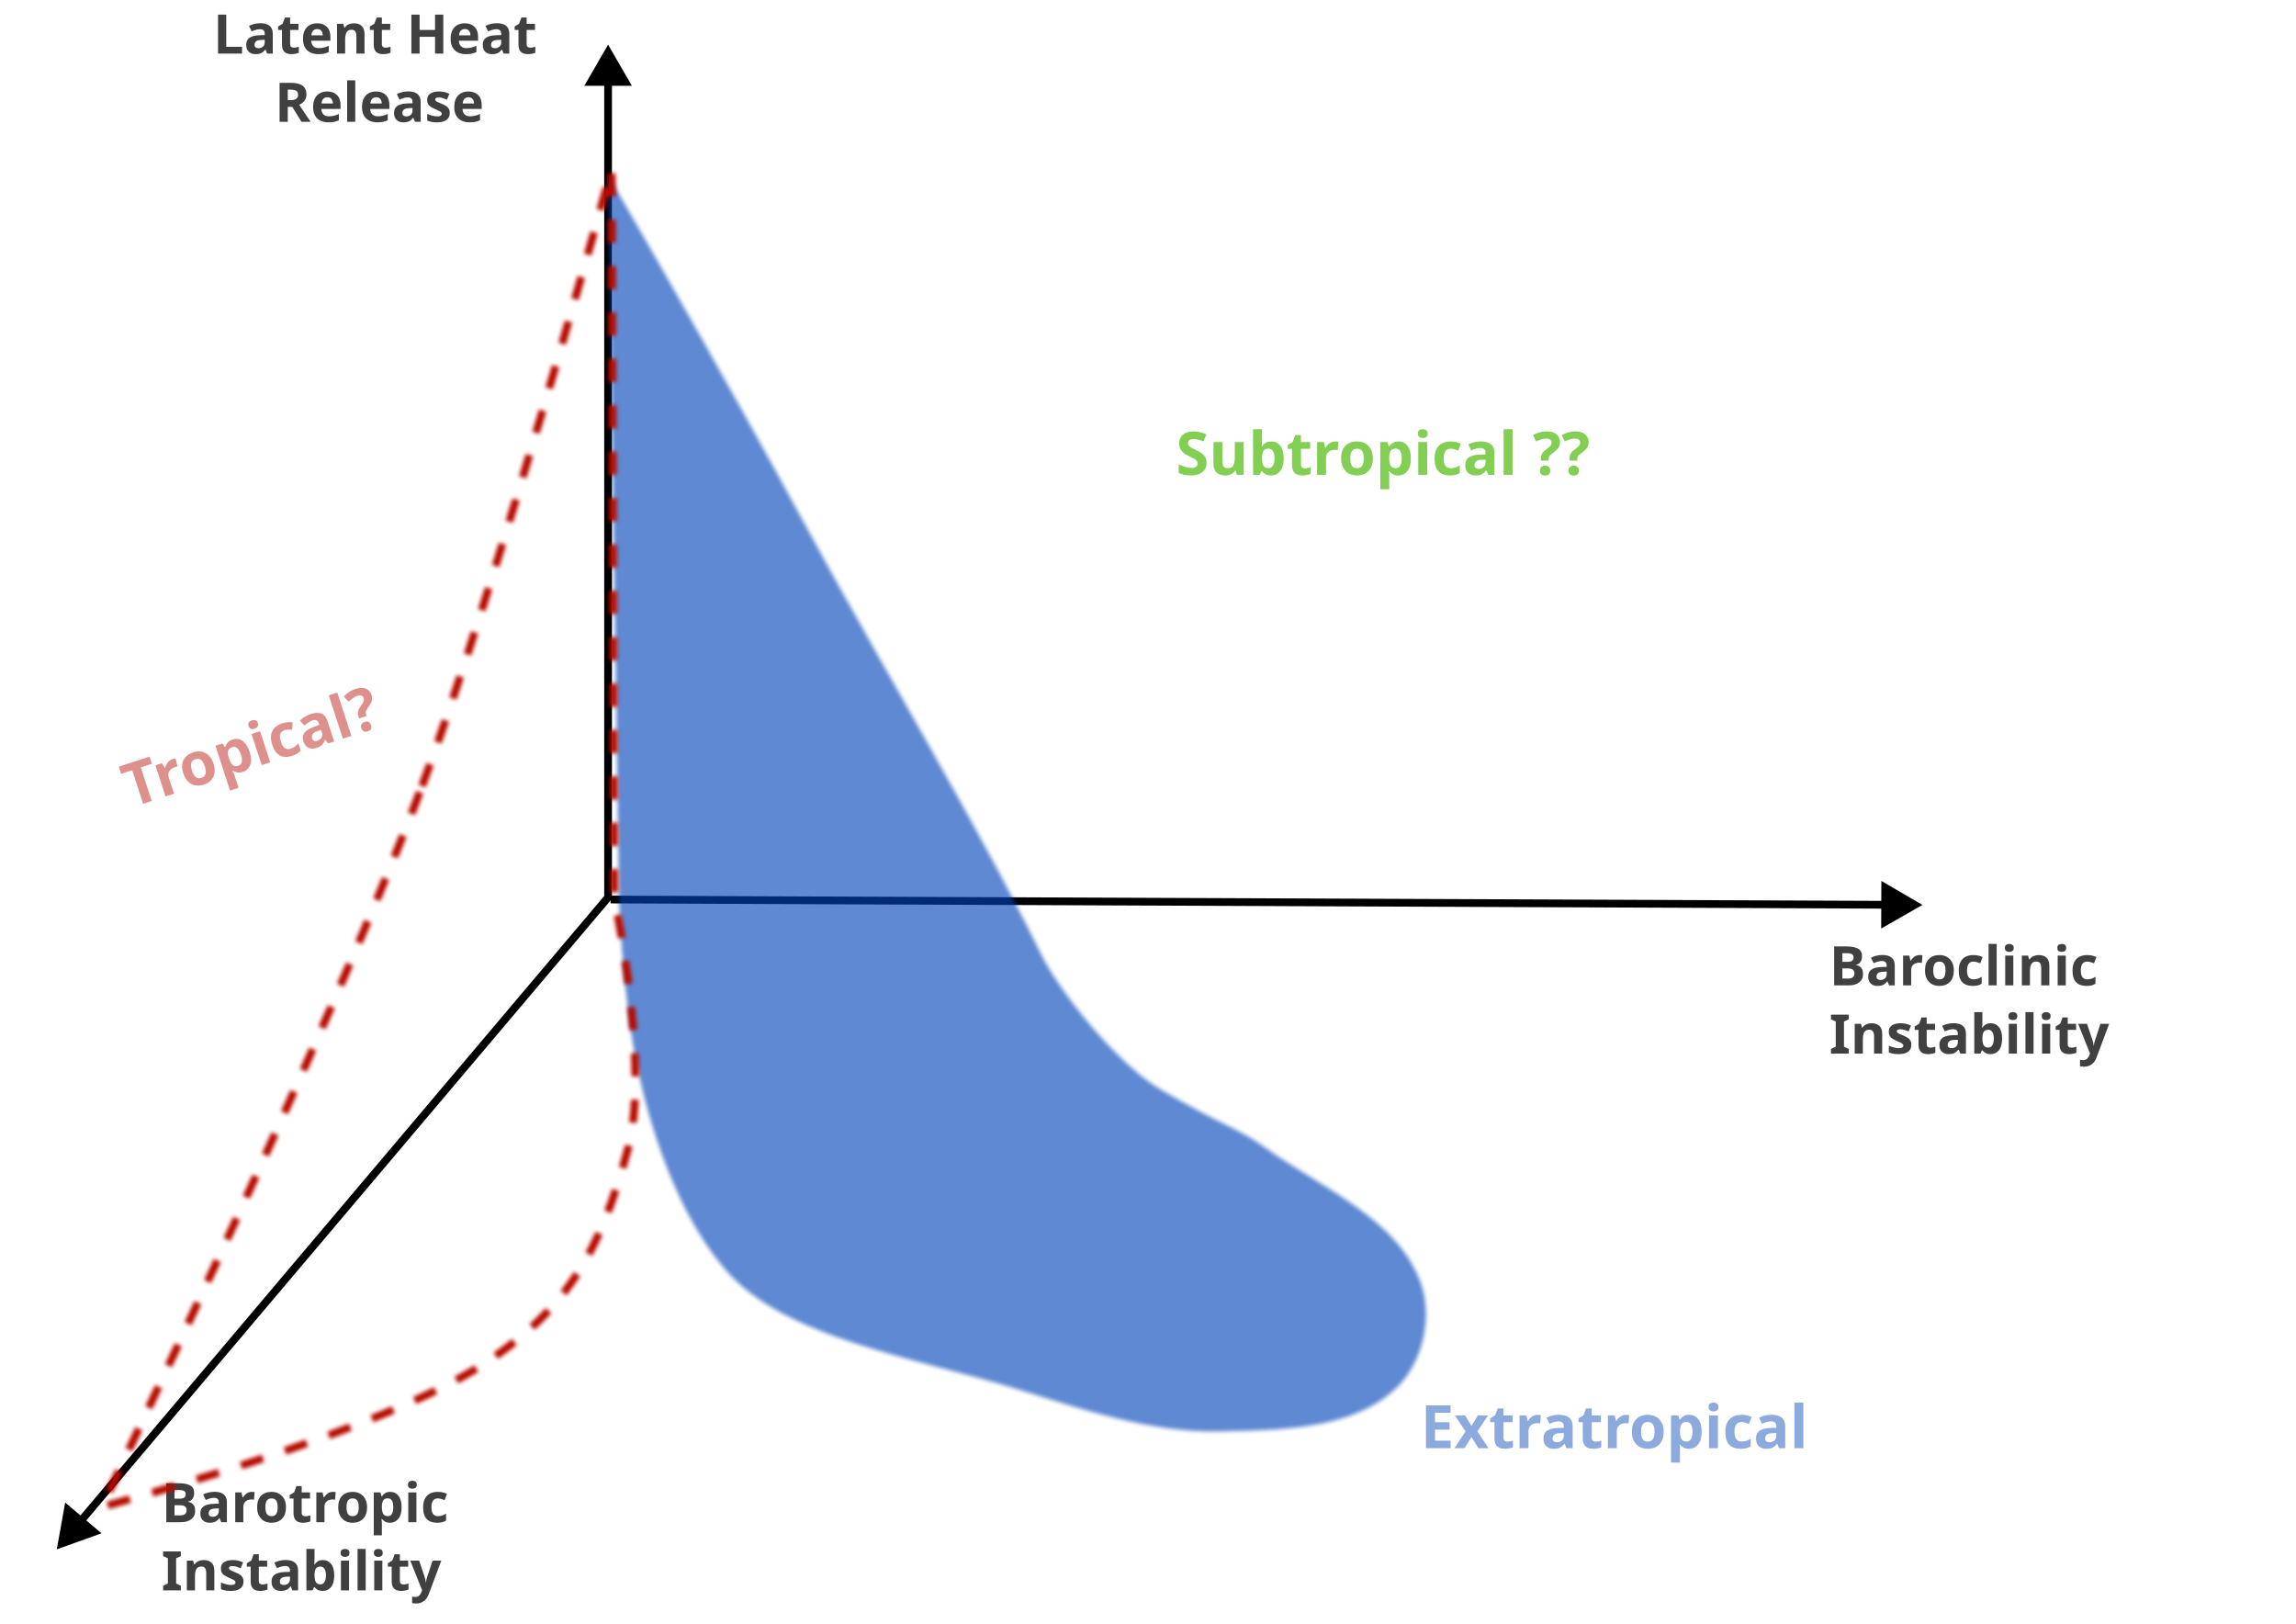
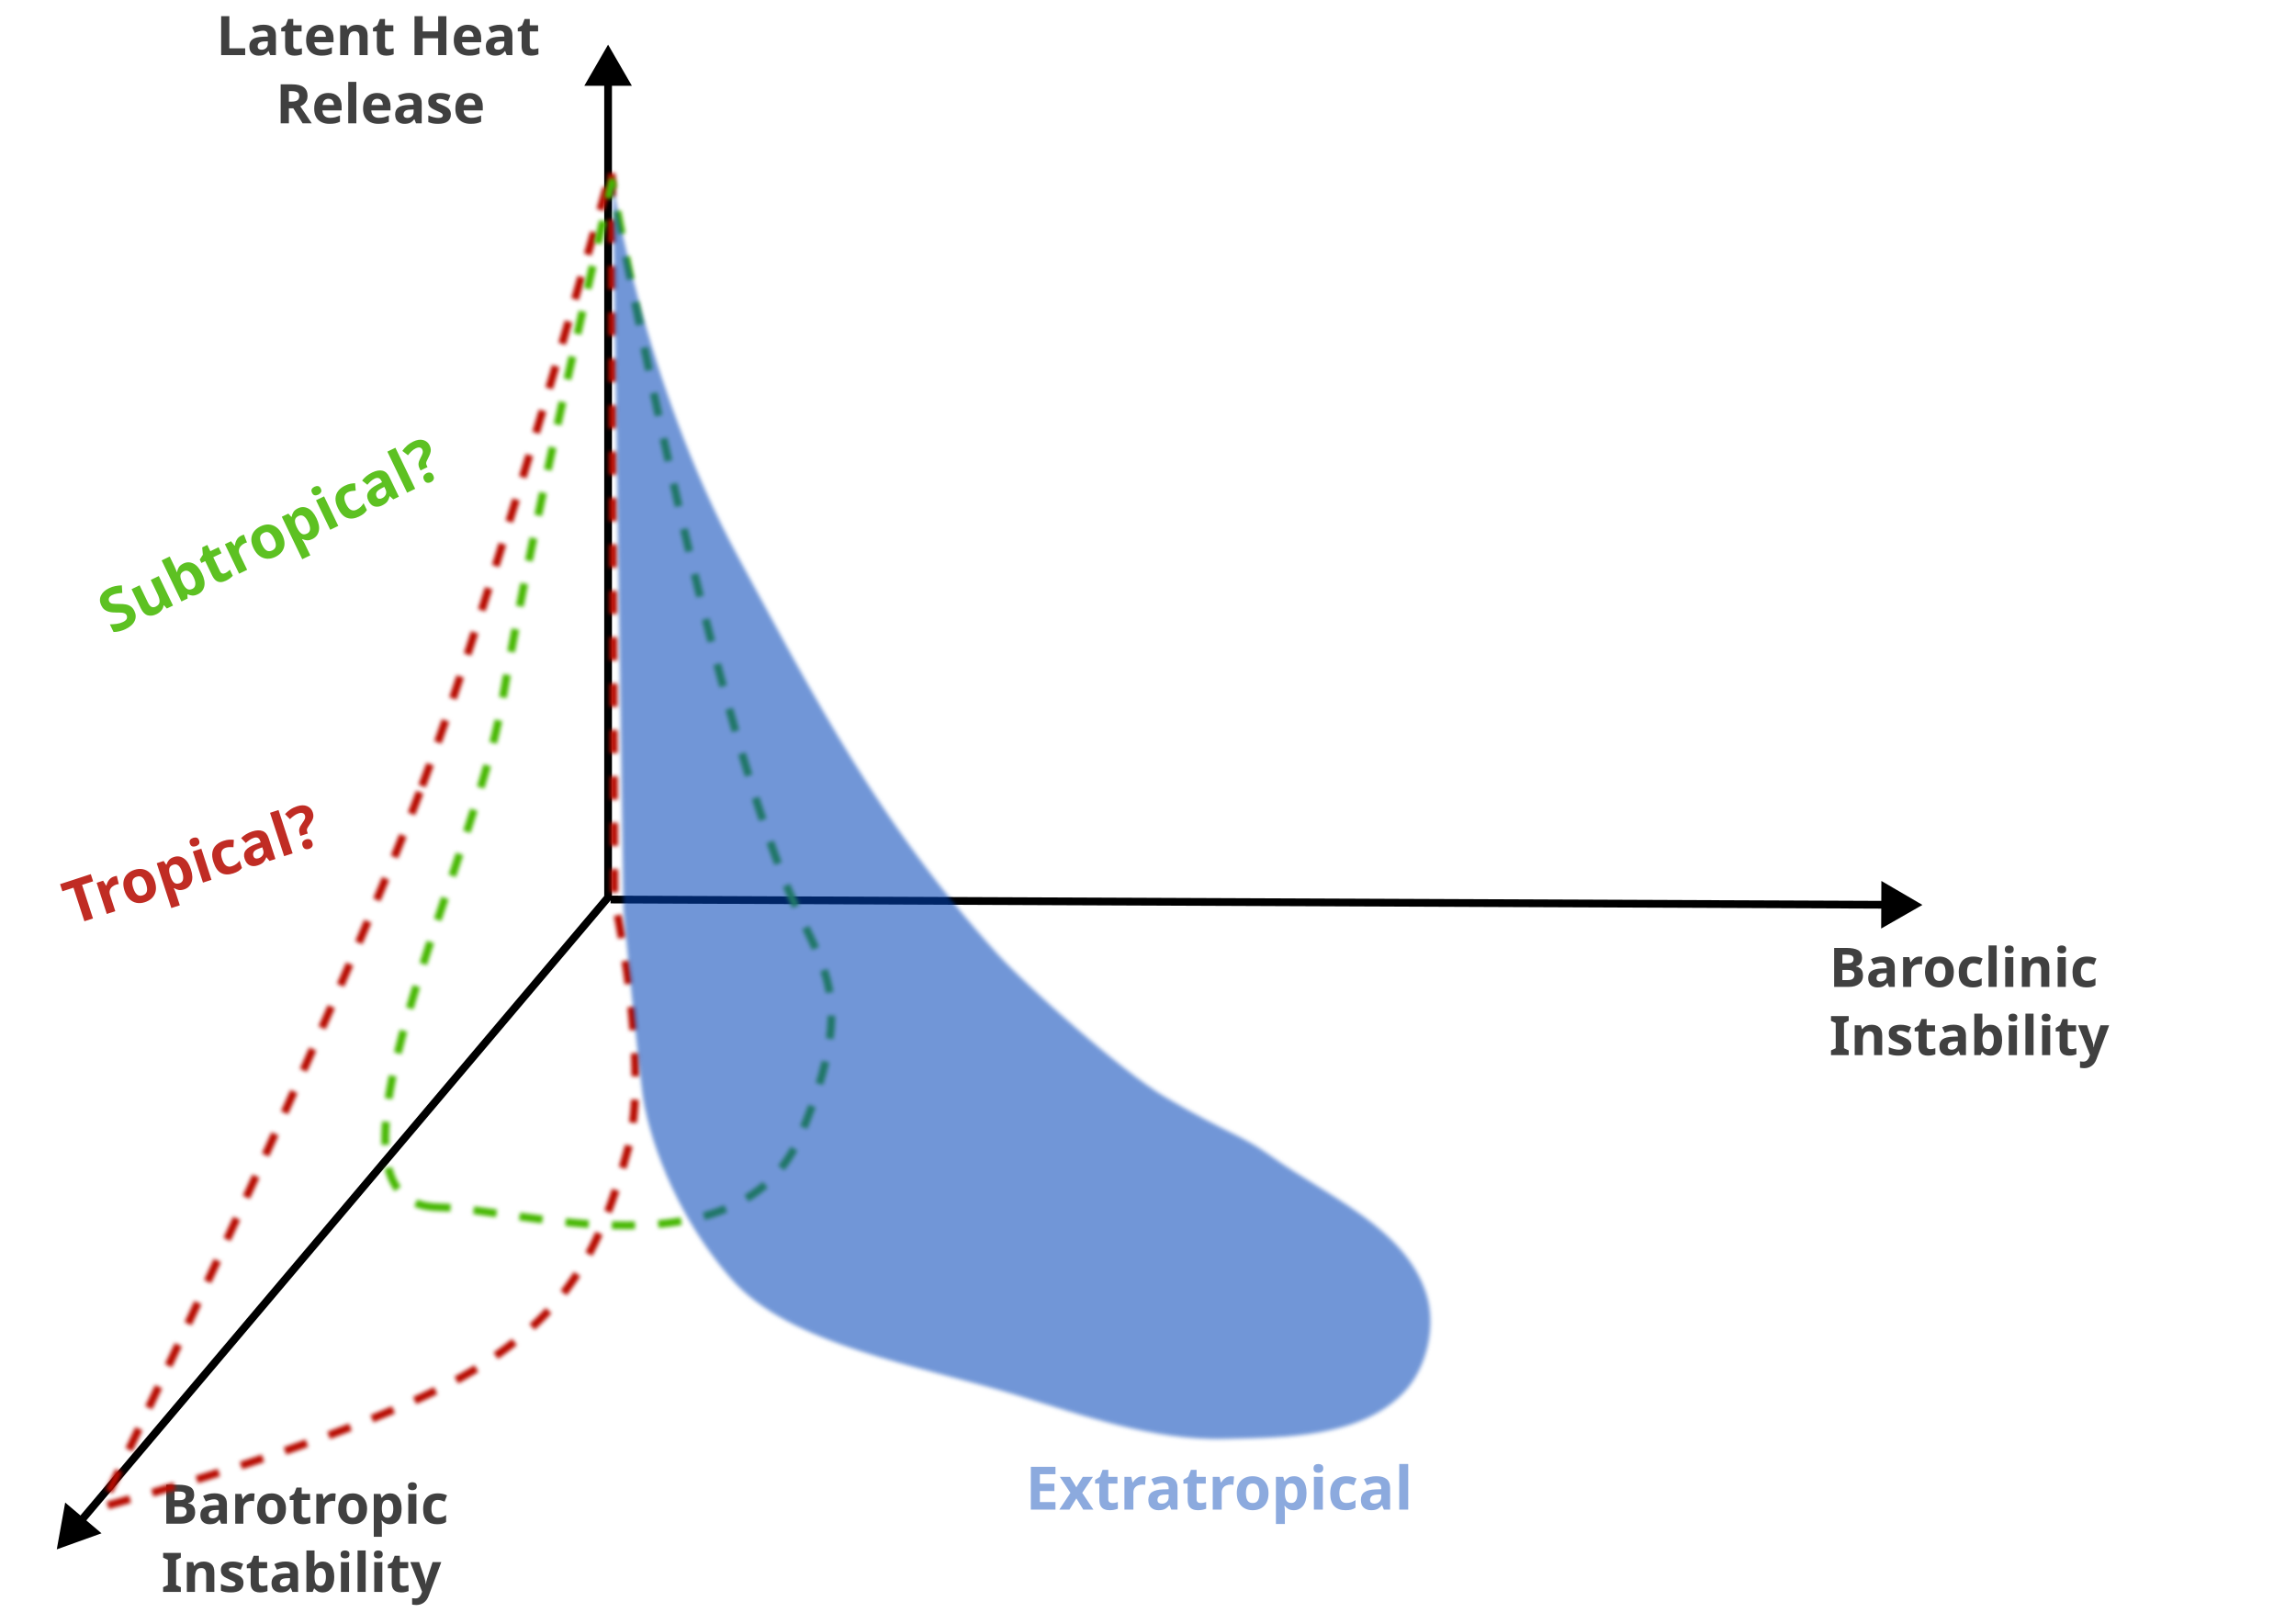
<svg xmlns="http://www.w3.org/2000/svg" width="297mm" height="210mm" viewBox="0 0 1122.52 793.701" version="1.1" id="svg1">
  <defs id="defs1">
    <rect x="353.724" y="33.937" width="214.062" height="77.01" id="rect4" />
    <marker style="overflow:visible" id="marker4" refX="0" refY="0" orient="auto-start-reverse" markerWidth="1" markerHeight="1" viewBox="0 0 1 1" preserveAspectRatio="xMidYMid">
      <path transform="scale(0.5)" style="fill:context-stroke;fill-rule:evenodd;stroke:context-stroke;stroke-width:1pt" d="M 5.77,0 -2.88,5 V -5 Z" id="path4" />
    </marker>
    <marker style="overflow:visible" id="marker3" refX="0" refY="0" orient="auto-start-reverse" markerWidth="1" markerHeight="1" viewBox="0 0 1 1" preserveAspectRatio="xMidYMid">
      <path transform="scale(0.5)" style="fill:context-stroke;fill-rule:evenodd;stroke:context-stroke;stroke-width:1pt" d="M 5.77,0 -2.88,5 V -5 Z" id="path3" />
    </marker>
    <marker style="overflow:visible" id="Triangle" refX="0" refY="0" orient="auto-start-reverse" markerWidth="1" markerHeight="1" viewBox="0 0 1 1" preserveAspectRatio="xMidYMid">
      <path transform="scale(0.5)" style="fill:context-stroke;fill-rule:evenodd;stroke:context-stroke;stroke-width:1pt" d="M 5.77,0 -2.88,5 V -5 Z" id="path135" />
    </marker>
    <rect x="353.724" y="33.937" width="214.062" height="77.01" id="rect4-1" />
    <rect x="353.724" y="33.937" width="214.062" height="77.01" id="rect4-1-8" />
+     <filter style="color-interpolation-filters:sRGB" id="filter5" x="-0.01" y="-0.004" width="1.026" height="1.009">
+       <feGaussianBlur stdDeviation="1.046" id="feGaussianBlur5" />
+     </filter>
+     <filter style="color-interpolation-filters:sRGB" id="filter5-0" x="-0.02" y="-0.009" width="1.04" height="1.017">
+       <feGaussianBlur stdDeviation="1.046" id="feGaussianBlur5-5" />
+     </filter>
    <filter style="color-interpolation-filters:sRGB" id="filter6" x="-0.006" y="-0.004" width="1.013" height="1.008">
      <feGaussianBlur stdDeviation="1.046" id="feGaussianBlur6" />
-     </filter>
-     <filter style="color-interpolation-filters:sRGB" id="filter5" x="-0.01" y="-0.004" width="1.026" height="1.009">
-       <feGaussianBlur stdDeviation="1.046" id="feGaussianBlur5" />
    </filter>
  </defs>
  <g id="layer1">
    <g id="g2" transform="translate(120.0835,32.63139)" style="stroke-width:2.891;stroke-dasharray:none" />
    <path style="opacity:1;fill:none;stroke:#000000;stroke-width:3.78;stroke-linejoin:round;stroke-dasharray:none;stroke-opacity:1;marker-end:url(#Triangle)" d="M 297.296,440.008 V 35.242" id="path2" />
    <path style="fill:none;stroke:#000000;stroke-width:3.78;stroke-linejoin:round;stroke-dasharray:none;stroke-opacity:1;marker-end:url(#marker3)" d="M 297.805,438.058 36.426,747.116" id="path2-7" />
    <path style="fill:none;stroke:#000000;stroke-width:3.78;stroke-linejoin:round;stroke-dasharray:none;stroke-opacity:1;marker-end:url(#marker4)" d="m 298.508,439.704 627.952,2.583" id="path2-7-0" />
    <text xml:space="preserve" id="text4" style="font-weight:bold;font-size:26.667px;font-family:sans-serif;-inkscape-font-specification:'sans-serif Bold';text-align:center;white-space:pre;shape-inside:url(#rect4);display:inline;opacity:1;fill:#404040;fill-opacity:1;stroke:none;stroke-width:3.78;stroke-linejoin:round;stroke-dasharray:none;stroke-opacity:1" transform="translate(-267.5774,-31.32613)" x="85.931" y="0">
-       <tspan x="371.764" y="57.531" id="tspan1">Latent Heat
+       <tspan x="373.294" y="58.266" id="tspan1">Latent Heat
</tspan>
-       <tspan x="401.855" y="90.865" id="tspan2">Release</tspan>
+       <tspan x="402.389" y="91.6" id="tspan2">Release</tspan>
    </text>
    <text xml:space="preserve" id="text4-3" style="font-weight:bold;font-size:26.667px;font-family:sans-serif;-inkscape-font-specification:'sans-serif Bold';white-space:pre;shape-inside:url(#rect4-1);display:inline;fill:#404040;fill-opacity:1;stroke:none;stroke-width:3.78;stroke-linejoin:round;stroke-dasharray:none;stroke-opacity:1" transform="translate(540.5969,424.1496)">
-       <tspan x="353.725" y="57.531" id="tspan3">Baroclinic
+       <tspan x="353.725" y="58.266" id="tspan3">Baroclinic
</tspan>
-       <tspan x="353.725" y="90.865" id="tspan4">Instability</tspan>
+       <tspan x="353.725" y="91.6" id="tspan4">Instability</tspan>
    </text>
    <text xml:space="preserve" id="text4-3-7" style="font-weight:bold;font-size:26.667px;font-family:sans-serif;-inkscape-font-specification:'sans-serif Bold';white-space:pre;shape-inside:url(#rect4-1-8);display:inline;fill:#404040;fill-opacity:1;stroke:none;stroke-width:3.78;stroke-linejoin:round;stroke-dasharray:none;stroke-opacity:1" transform="translate(-274.8272,686.5506)">
-       <tspan x="353.725" y="57.531" id="tspan5">Barotropic
+       <tspan x="353.725" y="58.266" id="tspan5">Barotropic
</tspan>
-       <tspan x="353.725" y="90.865" id="tspan6">Instability</tspan>
+       <tspan x="353.725" y="91.6" id="tspan6">Instability</tspan>
    </text>
-     <path id="rect5-7-0" style="opacity:0.671;fill:#0042b7;fill-opacity:0.937;stroke:none;stroke-width:3.78;stroke-linejoin:round;stroke-opacity:1;filter:url(#filter6)" d="M 944.582,236.993 C 991.366,150.862 1042.476,63.394 1042.476,63.394 l -5.221,355.029 c 0,0 -1.641,43.04 -8.089,76.416 -3.863,19.997 -16.02,71.345 -44.561,103.923 -28.541,32.579 -91.906,42.266 -140.121,57.045 -32.741,10.035 -66.277,21.94 -100.514,21.236 -30.211,-0.621 -66.697,-0.79 -87.849,-22.37 -11.627,-11.862 -16.361,-32.696 -11.329,-48.525 10.225,-32.164 48.216,-47.66 75.73,-67.207 16.173,-11.49 19.661,-10.062 51.956,-29.031 22.19,-13.033 49.987,-48.856 58.316,-65.828 31.031,-63.236 76.063,-137.635 113.789,-207.091 z" transform="matrix(-1,0,0,1,1339.931,22.65372)" />
-     <text xml:space="preserve" style="font-weight:bold;font-size:29.333px;font-family:sans-serif;-inkscape-font-specification:'sans-serif Bold';opacity:0.671;fill:#0042b7;fill-opacity:0.671;stroke:none;stroke-width:3.78;stroke-linejoin:round;stroke-dasharray:none;stroke-opacity:1" x="694.516" y="707.907" id="text7-5-0">
-       <tspan id="tspan7-6-8" x="694.516" y="707.907">Extratropical</tspan>
+     <text xml:space="preserve" style="font-weight:bold;font-size:29.333px;font-family:sans-serif;-inkscape-font-specification:'sans-serif Bold';opacity:0.671;fill:#0042b7;fill-opacity:0.671;stroke:none;stroke-width:3.78;stroke-linejoin:round;stroke-dasharray:none;stroke-opacity:1" x="501.338" y="737.928" id="text7-5-0">
+       <tspan id="tspan7-6-8" x="501.338" y="737.928">Extratropical</tspan>
    </text>
    <path id="rect5" style="opacity:1;fill:none;fill-opacity:1;stroke:#b70a00;stroke-width:3.78;stroke-linejoin:round;stroke-dasharray:11.339, 11.339;stroke-dashoffset:0;stroke-opacity:1;filter:url(#filter5)" d="M 206.361,384.207 C 243.224,285.736 299.034,82.693 299.034,82.693 l 1.305,356.335 c 0,0 17.662,81.903 6.697,122.461 -13.129,48.563 -28.49,77.867 -70.655,105.306 -53.091,34.549 -186.652,69.831 -186.652,69.831 0,0 111.56,-232.026 156.631,-352.419 z" />
-     <text xml:space="preserve" style="font-weight:bold;font-size:29.333px;font-family:sans-serif;-inkscape-font-specification:'sans-serif Bold';opacity:0.671;fill:#b70a00;fill-opacity:0.671;stroke:none;stroke-width:3.78;stroke-linejoin:round;stroke-dasharray:none;stroke-opacity:1" x="-61.458" y="395.25" id="text7-5" transform="rotate(-18.04582)">
-       <tspan id="tspan7-6" x="-61.458" y="395.25">Tropical?</tspan>
+     <path id="rect5-2" style="fill:none;fill-opacity:1;stroke:#45b700;stroke-width:3.78;stroke-linejoin:round;stroke-dasharray:11.339, 11.339;stroke-dashoffset:0;stroke-opacity:0.99;filter:url(#filter5-0)" d="m 214.34,590.14 c -68.101,-0.992 17.479,-165.834 31.326,-247.999 14.337,-85.071 53.515,-253.22 53.515,-253.22 0,0 41.463,230.73 83.536,339.366 17.499,45.183 38.546,54.492 8.96,126.013 -29.298,70.824 -137.921,36.412 -177.338,35.838 z" />
+     <text xml:space="preserve" style="font-weight:bold;font-size:29.333px;font-family:sans-serif;-inkscape-font-specification:'sans-serif Bold';opacity:0.976;fill:#b70a00;fill-opacity:0.876;stroke:none;stroke-width:3.78;stroke-linejoin:round;stroke-dasharray:none;stroke-opacity:1" x="-106.552" y="440.961" id="text7-5" transform="rotate(-18.04582)">
+       <tspan id="tspan7-6" x="-106.552" y="440.961">Tropical?</tspan>
    </text>
-     <text xml:space="preserve" style="font-weight:bold;font-size:29.333px;font-family:sans-serif;-inkscape-font-specification:'sans-serif Bold';text-align:center;text-anchor:middle;opacity:0.671;fill:#44b700;fill-opacity:1;stroke:none;stroke-width:3.78;stroke-linejoin:round;stroke-dasharray:none;stroke-opacity:1" x="695.221" y="195.44" id="text7">
-       <tspan id="tspan7" x="695.221" y="195.44" />
-       <tspan x="695.221" y="232.106" id="tspan8">Subtropical ??</tspan>
+     <text xml:space="preserve" style="font-weight:bold;font-size:29.333px;font-family:sans-serif;-inkscape-font-specification:'sans-serif Bold';text-align:center;text-anchor:middle;opacity:0.866;fill:#44b700;fill-opacity:1;stroke:none;stroke-width:3.78;stroke-linejoin:round;stroke-dasharray:none;stroke-opacity:1" x="24.047" y="266.713" id="text7" transform="rotate(-25.73031)">
+       <tspan id="tspan7" x="24.047" y="266.713" />
+       <tspan x="24.047" y="303.379" id="tspan8">Subtropical?</tspan>
    </text>
+     <path id="rect5-7-0" style="opacity:0.671;fill:#0043b6;fill-opacity:0.832;stroke:none;stroke-width:3.78;stroke-linejoin:round;stroke-opacity:1;filter:url(#filter6)" d="M 981.129,246.13 C 1027.913,159.999 1042.476,63.394 1042.476,63.394 l -5.221,355.029 c 0,0 -4.618,51.681 -9.137,88.757 -2.464,20.217 -14.972,59.004 -43.513,91.582 -28.541,32.579 -91.906,42.266 -140.121,57.045 -32.741,10.035 -66.277,21.94 -100.514,21.236 -30.211,-0.621 -66.697,-0.79 -87.849,-22.37 -11.627,-11.862 -16.361,-32.696 -11.329,-48.525 10.225,-32.164 48.216,-47.66 75.73,-67.207 16.173,-11.49 19.661,-10.062 51.956,-29.031 22.19,-13.033 69.12,-55.73 81.81,-69.744 58.442,-64.541 89.115,-124.583 126.841,-194.038 z" transform="matrix(-1,0,0,1,1342.102,26.34811)" />
  </g>
</svg>
